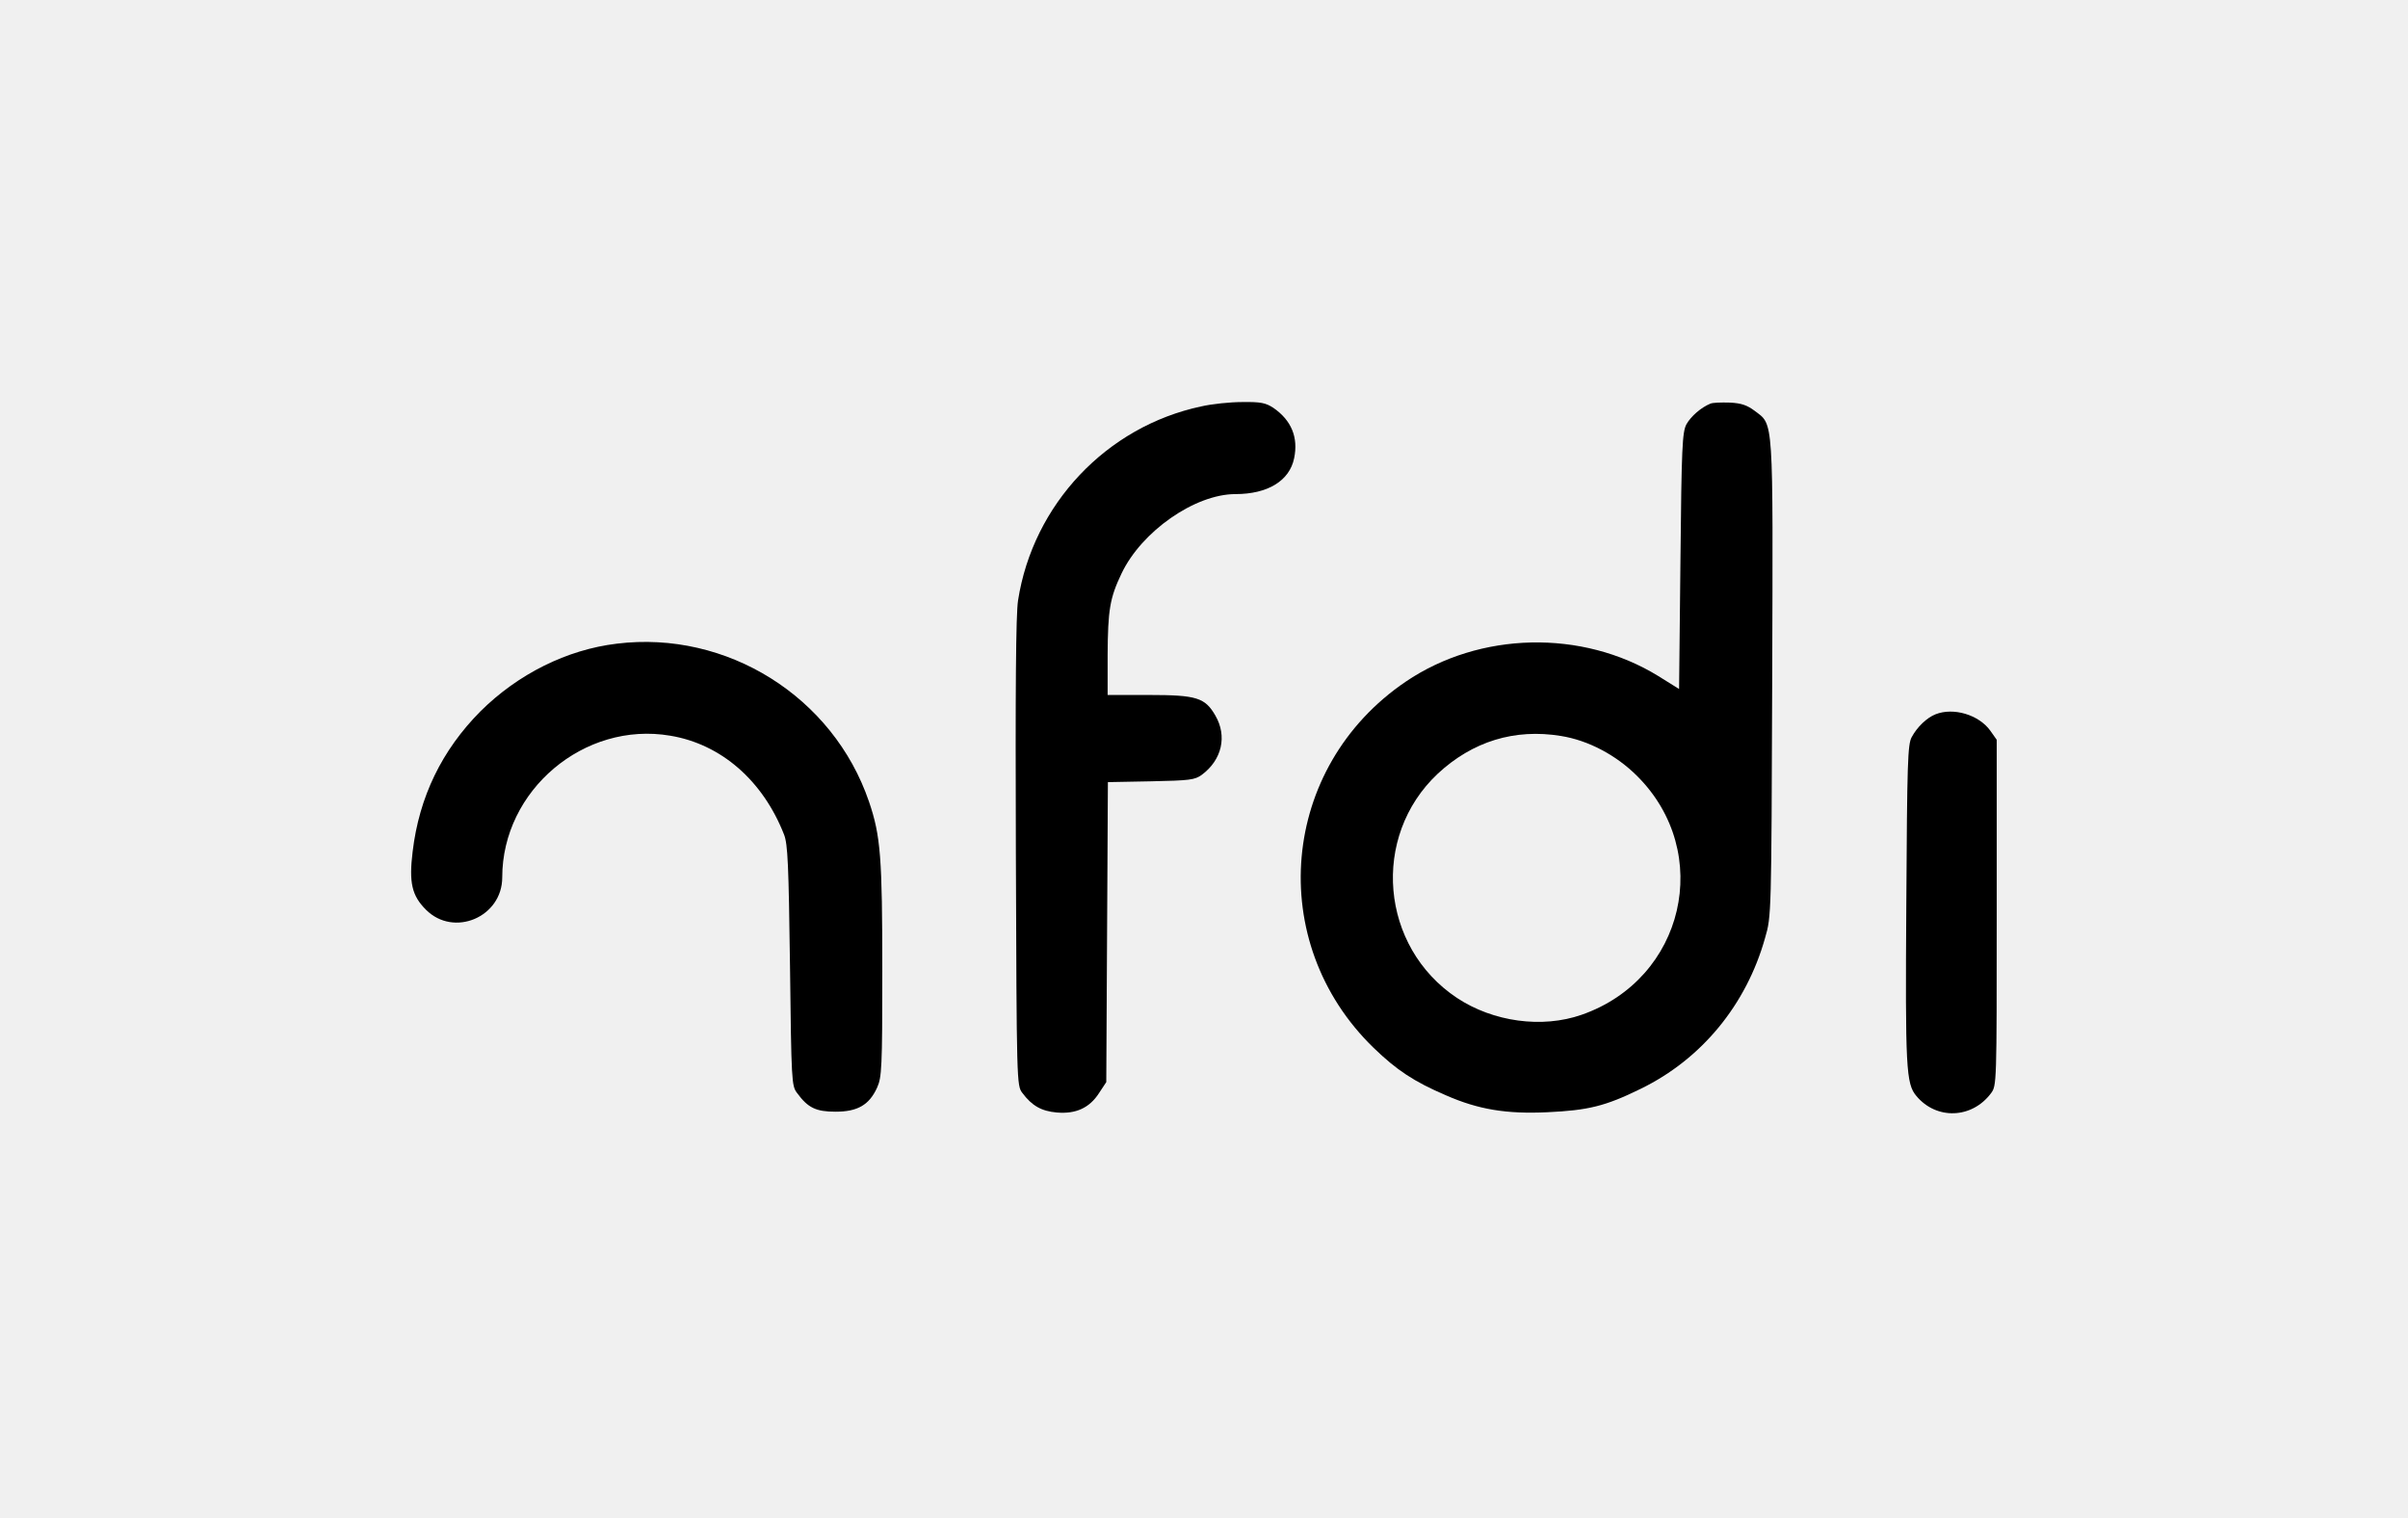
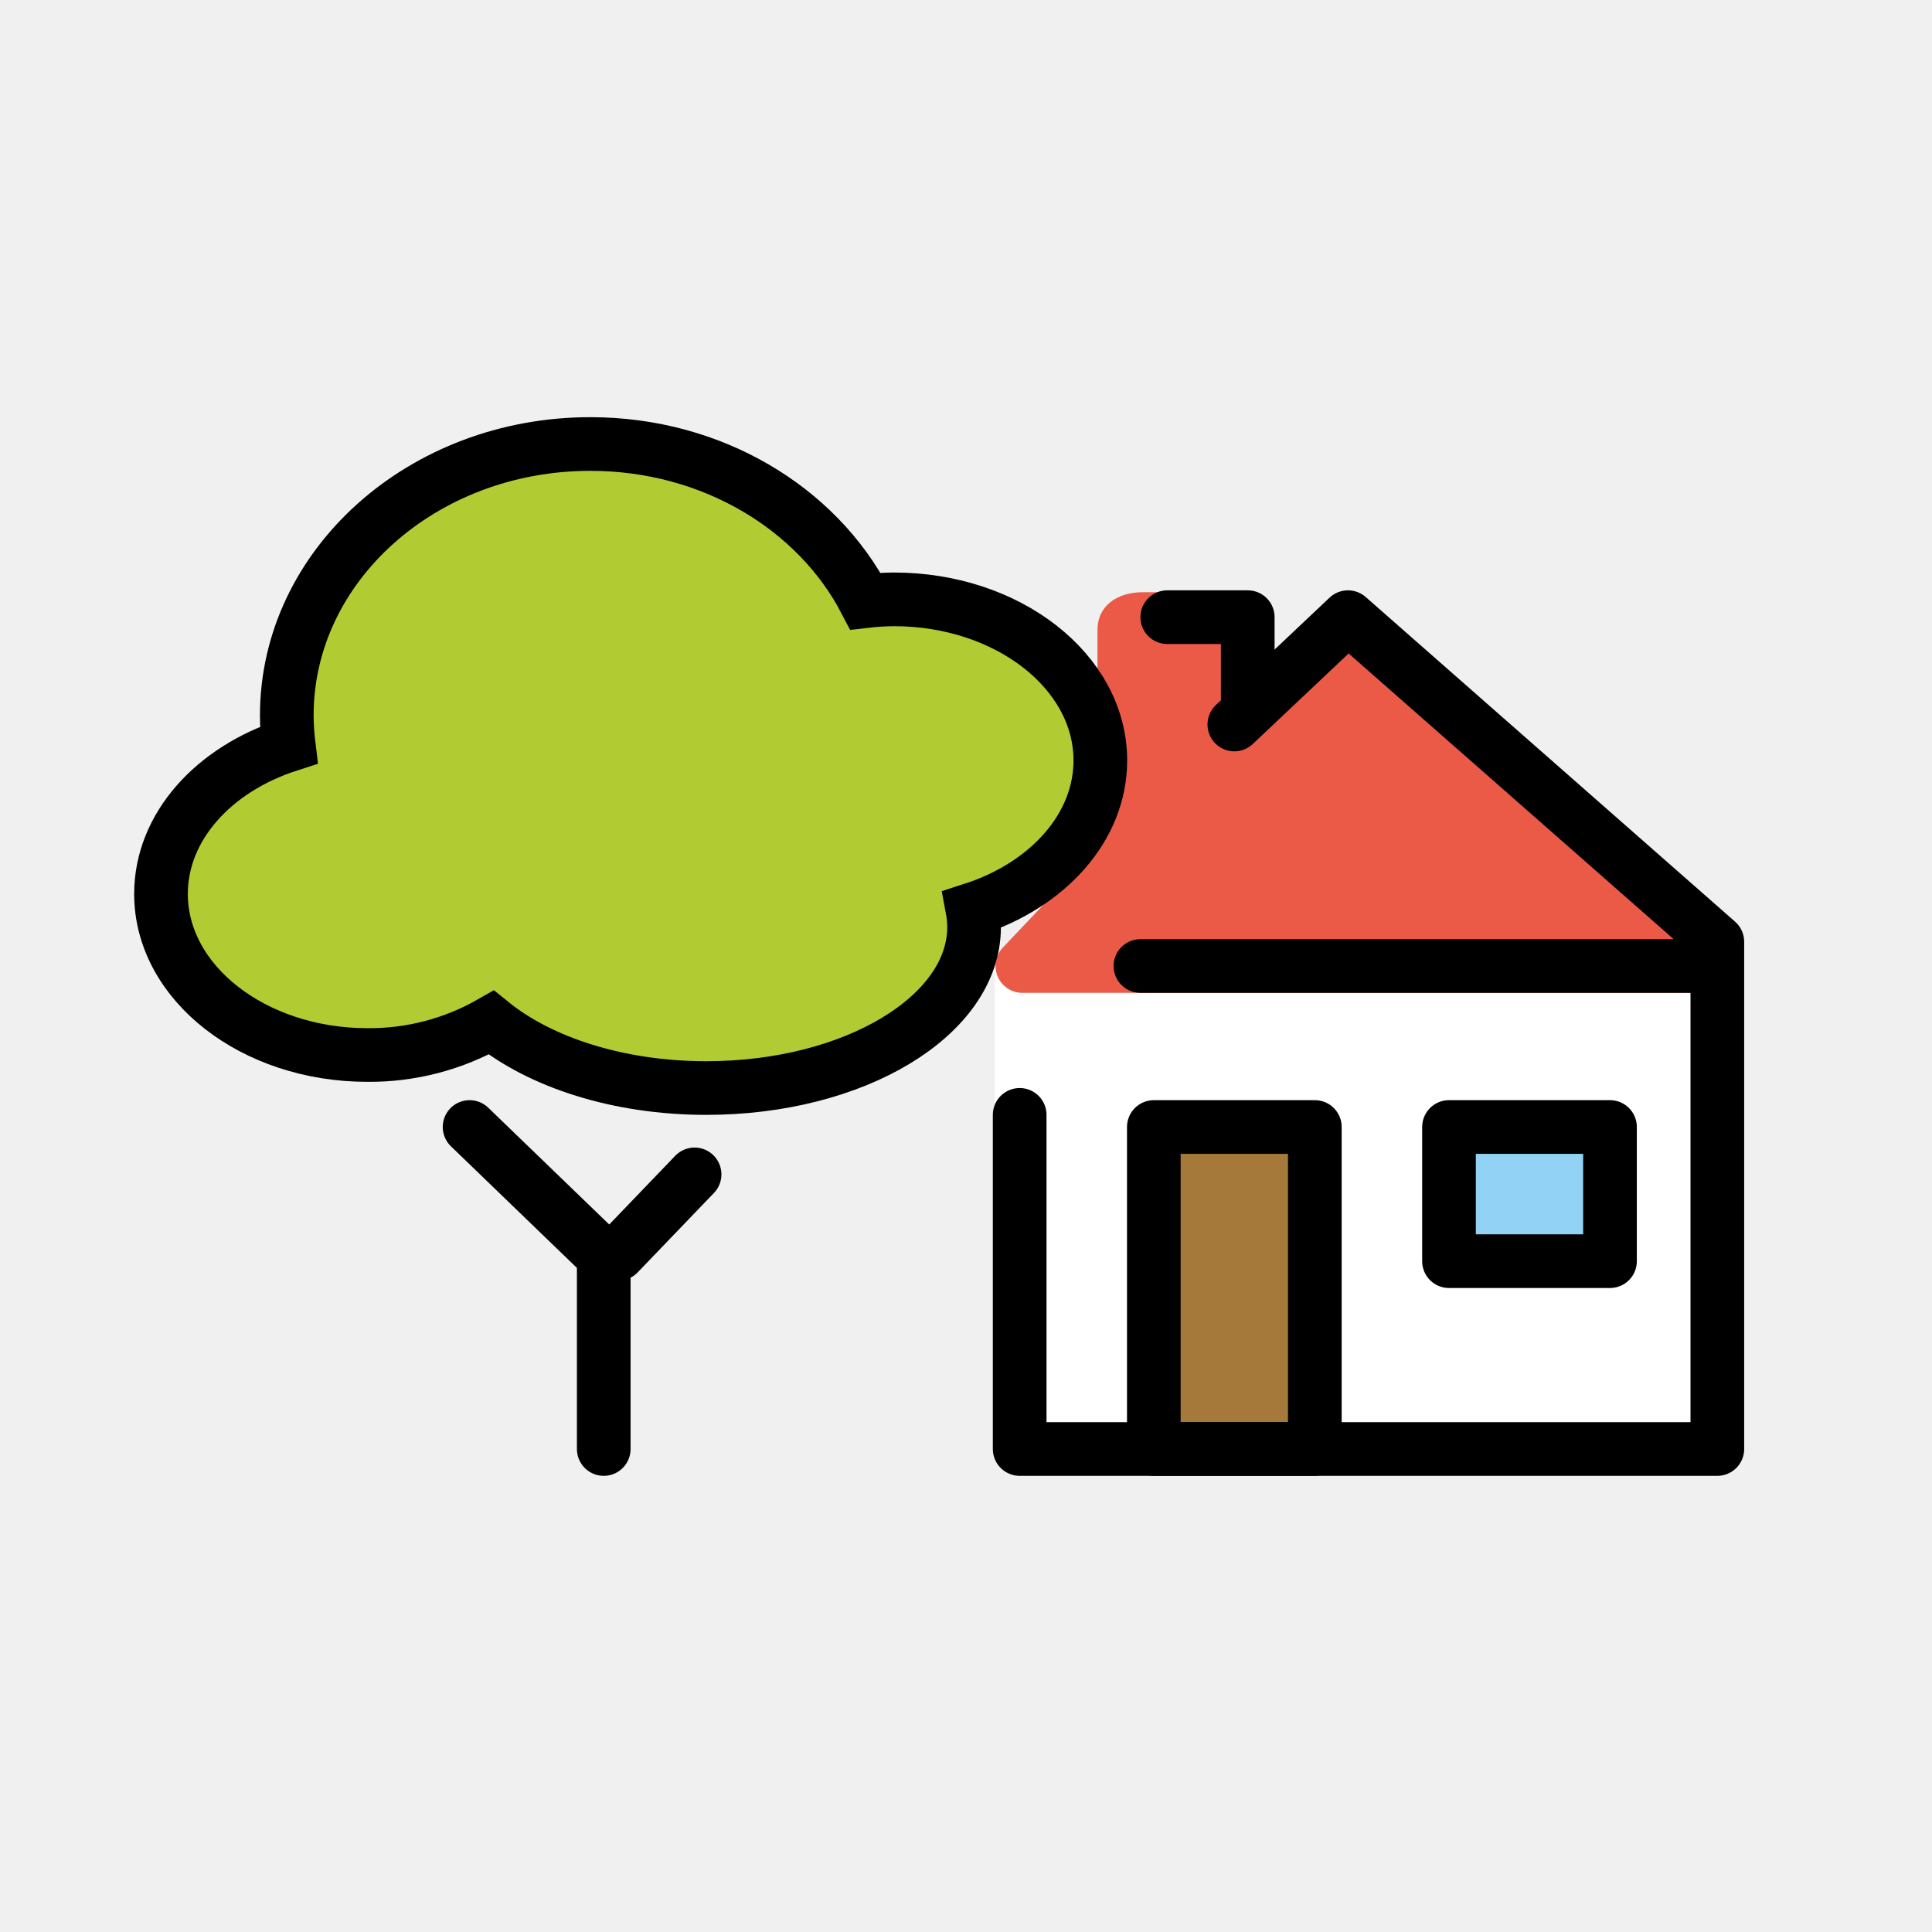
- <svg xmlns="http://www.w3.org/2000/svg" version="1.0" width="887pt" height="559pt" viewBox="0 0 887 559" preserveAspectRatio="xMidYMid meet">
-   <g transform="translate(0,559) scale(0.1,-0.1)" fill="#000000" stroke="none">
-     <path d="M4425 4093 c-349 -74 -620 -361 -675 -715 -8 -52 -10 -323 -8 -930 3 -847 3 -857 24 -884 35 -47 70 -67 127 -72 70 -6 120 17 155 71 l27 41 3 552 3 553 159 3 c142 3 161 5 187 24 74 55 94 142 50 218 -38 66 -69 76 -244 76 l-153 0 0 148 c1 165 8 209 51 299 74 156 271 293 420 293 119 0 199 49 216 132 16 77 -10 140 -77 186 -28 18 -46 22 -114 21 -45 0 -112 -7 -151 -16z" />
-     <path d="M6300 4103 c-34 -14 -71 -46 -88 -76 -15 -29 -18 -81 -22 -504 l-5 -471 -77 48 c-280 172 -657 164 -930 -21 -463 -314 -520 -959 -118 -1349 85 -82 148 -124 267 -175 119 -52 222 -69 372 -62 151 7 214 22 346 87 223 109 388 309 457 556 23 79 23 83 26 954 3 976 6 933 -65 987 -27 20 -48 28 -91 30 -32 1 -64 0 -72 -4z m-550 -1224 c100 -16 203 -70 281 -148 282 -282 174 -747 -205 -879 -146 -51 -326 -26 -459 62 -283 188 -318 594 -71 826 128 119 283 167 454 139z" />
-     <path d="M2272 3219 c-184 -22 -364 -112 -502 -249 -142 -143 -226 -315 -250 -517 -14 -114 -3 -162 49 -214 103 -103 281 -27 281 119 0 321 302 576 619 522 187 -31 341 -165 419 -364 14 -35 17 -111 22 -483 5 -426 6 -443 26 -469 40 -55 70 -69 142 -69 81 0 124 25 153 89 17 38 19 72 19 428 0 420 -6 499 -49 625 -132 387 -524 632 -929 582z" />
-     <path d="M7130 2959 c-33 -13 -68 -47 -88 -84 -15 -27 -17 -93 -20 -615 -4 -605 -1 -662 37 -707 74 -89 205 -84 275 10 21 28 21 35 21 665 l0 637 -24 34 c-42 58 -135 86 -201 60z" />
+ <svg xmlns="http://www.w3.org/2000/svg" id="emoji" viewBox="0 0 72 72" version="1.1">
+   <g id="color">
+     <rect x="37.075" y="36.053" width="26.884" height="18.114" fill="#FFFFFF" />
+     <polygon fill="#EA5A47" stroke="#EA5A47" stroke-linecap="round" stroke-linejoin="round" stroke-miterlimit="10" stroke-width="2" points="50.235,23.2 38.1,36 63.5,36" />
+     <path fill="#EA5A47" d="M47.3,26l-6.4,6.059v-8.573c0-0.931,0.755-1.416,1.686-1.416h3.028 c0.931,0,1.686,0.485,1.686,1.416C47.3,23.486,47.3,26,47.3,26z" />
+     <rect x="43" y="42" width="6" height="12" fill="#A57939" />
+     <rect x="54" y="42" width="6" height="5" fill="#92D3F5" />
+     <path fill="#B1CC33" d="M41.006,28.339c0-3.312-3.445-6.003-7.694-6.003c-0.355,0.003-0.71,0.025-1.062,0.066 c-1.8-3.455-5.707-5.855-10.25-5.855c-6.248,0-11.312,4.529-11.312,10.114c0.001,0.369,0.025,0.738,0.07,1.104 C7.966,28.666,6,30.81,6,33.314c0,3.312,3.445,6.003,7.694,6.003c1.615,0.014,3.206-0.402,4.614-1.207 c1.818,1.477,4.726,2.438,8.015,2.438c5.511,0,9.978-2.688,9.978-6.003c-0.001-0.219-0.021-0.438-0.061-0.653 C39.036,32.99,41.006,30.845,41.006,28.339z" />
+   </g>
+   <g id="hair" />
+   <g id="skin" />
+   <g id="skin-shadow" />
+   <g id="line">
+     <polyline fill="none" stroke="#000000" stroke-linecap="round" stroke-linejoin="round" stroke-miterlimit="10" stroke-width="2" points="46,27 50.235,23 64,35.098 64,54 38,54 38,41.548" />
+     <rect x="43" y="42" width="6" height="12" fill="none" stroke="#000000" stroke-linecap="round" stroke-linejoin="round" stroke-miterlimit="10" stroke-width="2" />
+     <rect x="54" y="42" width="6" height="5" fill="none" stroke="#000000" stroke-linecap="round" stroke-linejoin="round" stroke-miterlimit="10" stroke-width="2" />
+     <polyline fill="none" stroke="#000000" stroke-linecap="round" stroke-linejoin="round" stroke-miterlimit="10" stroke-width="2" points="43.5,23 46.5,23 46.5,26" />
+     <path fill="none" stroke="#000000" stroke-miterlimit="10" stroke-width="2" d="M31.245,39.34" />
+     <polyline fill="none" stroke="#000000" stroke-linecap="round" stroke-linejoin="round" stroke-width="2" points="22.5,54 22.5,46.827 17.5,42" />
+     <line x1="23.041" x2="25.885" y1="46.727" y2="43.766" fill="none" stroke="#000000" stroke-linecap="round" stroke-linejoin="round" stroke-width="2" />
+     <path fill="none" stroke="#000000" stroke-linecap="round" stroke-miterlimit="10" stroke-width="2" d="M41.006,28.339 c0-3.312-3.445-6.003-7.694-6.003c-0.355,0.003-0.71,0.025-1.062,0.066c-1.8-3.455-5.707-5.855-10.25-5.855 c-6.248,0-11.312,4.529-11.312,10.114c0.001,0.369,0.025,0.738,0.07,1.104C7.966,28.666,6,30.81,6,33.314 c0,3.312,3.445,6.003,7.694,6.003c1.615,0.014,3.206-0.402,4.614-1.207c1.818,1.477,4.726,2.438,8.015,2.438 c5.511,0,9.978-2.688,9.978-6.003c-0.001-0.219-0.021-0.438-0.061-0.653 C39.036,32.99,41.006,30.845,41.006,28.339z" />
+     <line x1="63.5" x2="42.5" y1="36" y2="36" fill="none" stroke="#000000" stroke-linecap="round" stroke-linejoin="round" stroke-miterlimit="10" stroke-width="2" />
  </g>
</svg>
